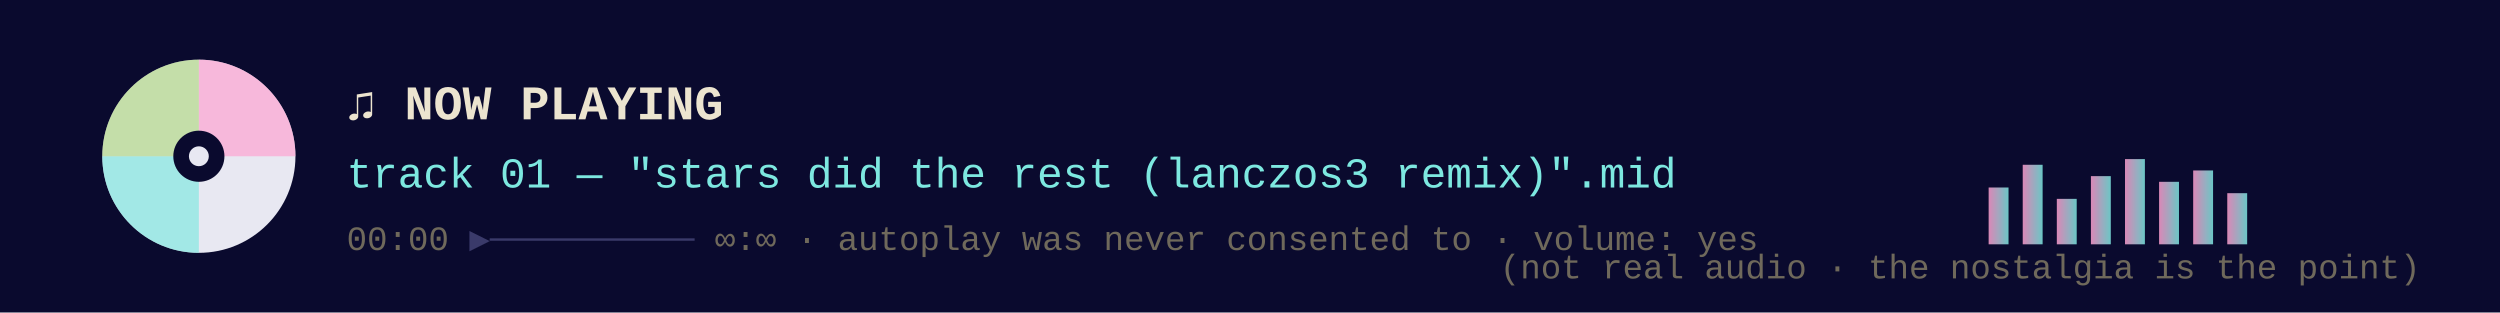
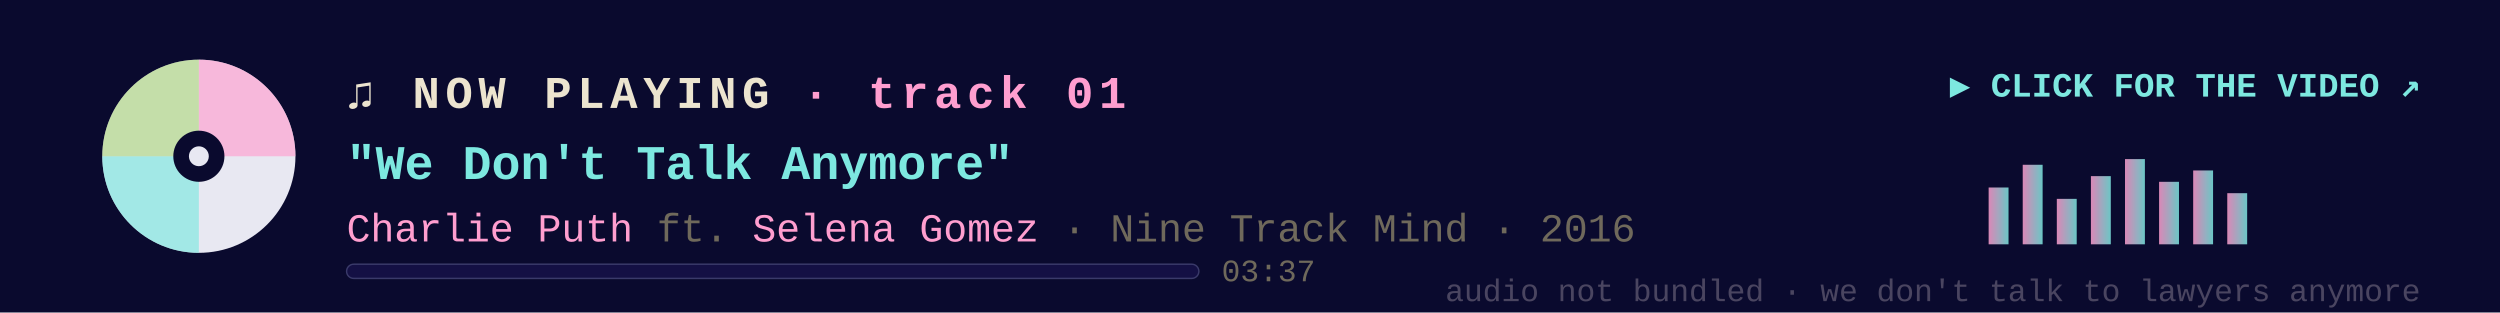
- <svg xmlns="http://www.w3.org/2000/svg" width="880" height="110" viewBox="0 0 880 110" role="img" aria-label="now playing widget with visualizer">
-   <defs>
-     <linearGradient id="ng" x1="0" y1="0" x2="1" y2="0">
-       <stop offset="0" stop-color="#ff9ecf" />
-       <stop offset="1" stop-color="#7de8e0" />
-     </linearGradient>
-   </defs>
-   <rect width="880" height="110" fill="#0a0a2e" />
-   <g>
-     <animateTransform attributeName="transform" type="rotate" from="0 70 55" to="360 70 55" dur="3.2s" repeatCount="indefinite" />
-     <circle cx="70" cy="55" r="34" fill="#e8e8f2" />
-     <path d="M70 21 A34 34 0 0 1 104 55 L70 55 Z" fill="#ff9ecf" opacity=".65" />
-     <path d="M70 89 A34 34 0 0 1 36 55 L70 55 Z" fill="#7de8e0" opacity=".65" />
-     <path d="M70 21 A34 34 0 0 0 36 55 L70 55 Z" fill="#9ad34f" opacity=".45" />
-     <circle cx="70" cy="55" r="9" fill="#0a0a2e" />
-     <circle cx="70" cy="55" r="3.5" fill="#e8e8f2" />
-   </g>
-   <text x="122" y="42" font-family="'Courier New',monospace" font-weight="bold" font-size="17" fill="#ece4cf">♫ NOW PLAYING</text>
-   <text x="122" y="66" font-family="'Courier New',monospace" font-size="15" fill="#7de8e0">track 01 — "stars did the rest (lanczos3 remix)".mid</text>
-   <text x="122" y="88" font-family="'Courier New',monospace" font-size="12" fill="#6f695b">00:00 <tspan fill="#3a3a6a">▶──────────</tspan> ∞:∞ · autoplay was never consented to · volume: yes</text>
-   <g fill="url(#ng)" opacity=".85">
-     <rect x="700" y="66" width="7" height="20">
-       <animate attributeName="height" values="20;36;14;28;20" dur=".9s" repeatCount="indefinite" />
-       <animate attributeName="y" values="66;50;72;58;66" dur=".9s" repeatCount="indefinite" />
+ <svg xmlns="http://www.w3.org/2000/svg" width="880" height="110" viewBox="0 0 880 110" role="img" aria-label="now playing: We Don't Talk Anymore by Charlie Puth ft. Selena Gomez">
+   <a href="https://www.youtube.com/watch?v=3AtDnEC4zak" target="_blank">
+     <defs>
+       <linearGradient id="ng" x1="0" y1="0" x2="1" y2="0">
+         <stop offset="0" stop-color="#ff9ecf" />
+         <stop offset="1" stop-color="#7de8e0" />
+       </linearGradient>
+     </defs>
+     <rect width="880" height="110" fill="#0a0a2e" />
+     <g>
+       <animateTransform attributeName="transform" type="rotate" from="0 70 55" to="360 70 55" dur="3.2s" repeatCount="indefinite" />
+       <circle cx="70" cy="55" r="34" fill="#e8e8f2" />
+       <path d="M70 21 A34 34 0 0 1 104 55 L70 55 Z" fill="#ff9ecf" opacity=".65" />
+       <path d="M70 89 A34 34 0 0 1 36 55 L70 55 Z" fill="#7de8e0" opacity=".65" />
+       <path d="M70 21 A34 34 0 0 0 36 55 L70 55 Z" fill="#9ad34f" opacity=".45" />
+       <circle cx="70" cy="55" r="9" fill="#0a0a2e" />
+       <circle cx="70" cy="55" r="3.5" fill="#e8e8f2" />
+     </g>
+     <text x="122" y="38" font-family="'Courier New',monospace" font-weight="bold" font-size="16" letter-spacing="2" fill="#ece4cf">♫ NOW PLAYING <tspan fill="#ff9ecf">· track 01</tspan>
+     </text>
+     <text x="122" y="63" font-family="'Courier New',monospace" font-weight="bold" font-size="17" fill="#7de8e0">"We Don't Talk Anymore"</text>
+     <text x="122" y="85" font-family="'Courier New',monospace" font-size="14" fill="#ff9ecf">Charlie Puth <tspan fill="#6f695b">ft.</tspan> Selena Gomez <tspan fill="#6f695b">· Nine Track Mind · 2016</tspan>
+     </text>
+     <rect x="122" y="93" width="300" height="5" rx="2.5" fill="#141044" stroke="#3a3a6a" stroke-width=".5" />
+     <rect x="122" y="93" width="0" height="5" rx="2.5" fill="url(#ng)">
+       <animate attributeName="width" values="0;300" dur="217s" repeatCount="indefinite" />
    </rect>
-     <rect x="712" y="58" width="7" height="28">
-       <animate attributeName="height" values="28;12;32;22;28" dur="1.1s" repeatCount="indefinite" />
-       <animate attributeName="y" values="58;74;54;64;58" dur="1.1s" repeatCount="indefinite" />
-     </rect>
-     <rect x="724" y="70" width="7" height="16">
-       <animate attributeName="height" values="16;34;20;38;16" dur=".8s" repeatCount="indefinite" />
-       <animate attributeName="y" values="70;52;66;48;70" dur=".8s" repeatCount="indefinite" />
-     </rect>
-     <rect x="736" y="62" width="7" height="24">
-       <animate attributeName="height" values="24;10;28;18;24" dur="1.3s" repeatCount="indefinite" />
-       <animate attributeName="y" values="62;76;58;68;62" dur="1.3s" repeatCount="indefinite" />
-     </rect>
-     <rect x="748" y="56" width="7" height="30">
-       <animate attributeName="height" values="30;18;36;24;30" dur="1.0s" repeatCount="indefinite" />
-       <animate attributeName="y" values="56;68;50;62;56" dur="1.0s" repeatCount="indefinite" />
-     </rect>
-     <rect x="760" y="64" width="7" height="22">
-       <animate attributeName="height" values="22;38;16;30;22" dur=".95s" repeatCount="indefinite" />
-       <animate attributeName="y" values="64;48;70;56;64" dur=".95s" repeatCount="indefinite" />
-     </rect>
-     <rect x="772" y="60" width="7" height="26">
-       <animate attributeName="height" values="26;14;30;20;26" dur="1.15s" repeatCount="indefinite" />
-       <animate attributeName="y" values="60;72;56;66;60" dur="1.15s" repeatCount="indefinite" />
-     </rect>
-     <rect x="784" y="68" width="7" height="18">
-       <animate attributeName="height" values="18;32;22;36;18" dur=".85s" repeatCount="indefinite" />
-       <animate attributeName="y" values="68;54;64;50;68" dur=".85s" repeatCount="indefinite" />
-     </rect>
-   </g>
-   <text x="852" y="98" text-anchor="end" font-family="'Courier New',monospace" font-size="12" fill="#6f695b">(not real audio · the nostalgia is the point)</text>
+     <text x="430" y="99" font-family="'Courier New',monospace" font-size="11" fill="#6f695b">03:37</text>
+     <g fill="url(#ng)" opacity=".85">
+       <rect x="700" y="66" width="7" height="20">
+         <animate attributeName="height" values="20;36;14;28;20" dur=".9s" repeatCount="indefinite" />
+         <animate attributeName="y" values="66;50;72;58;66" dur=".9s" repeatCount="indefinite" />
+       </rect>
+       <rect x="712" y="58" width="7" height="28">
+         <animate attributeName="height" values="28;12;32;22;28" dur="1.1s" repeatCount="indefinite" />
+         <animate attributeName="y" values="58;74;54;64;58" dur="1.1s" repeatCount="indefinite" />
+       </rect>
+       <rect x="724" y="70" width="7" height="16">
+         <animate attributeName="height" values="16;34;20;38;16" dur=".8s" repeatCount="indefinite" />
+         <animate attributeName="y" values="70;52;66;48;70" dur=".8s" repeatCount="indefinite" />
+       </rect>
+       <rect x="736" y="62" width="7" height="24">
+         <animate attributeName="height" values="24;10;28;18;24" dur="1.3s" repeatCount="indefinite" />
+         <animate attributeName="y" values="62;76;58;68;62" dur="1.3s" repeatCount="indefinite" />
+       </rect>
+       <rect x="748" y="56" width="7" height="30">
+         <animate attributeName="height" values="30;18;36;24;30" dur="1.0s" repeatCount="indefinite" />
+         <animate attributeName="y" values="56;68;50;62;56" dur="1.0s" repeatCount="indefinite" />
+       </rect>
+       <rect x="760" y="64" width="7" height="22">
+         <animate attributeName="height" values="22;38;16;30;22" dur=".95s" repeatCount="indefinite" />
+         <animate attributeName="y" values="64;48;70;56;64" dur=".95s" repeatCount="indefinite" />
+       </rect>
+       <rect x="772" y="60" width="7" height="26">
+         <animate attributeName="height" values="26;14;30;20;26" dur="1.15s" repeatCount="indefinite" />
+         <animate attributeName="y" values="60;72;56;66;60" dur="1.15s" repeatCount="indefinite" />
+       </rect>
+       <rect x="784" y="68" width="7" height="18">
+         <animate attributeName="height" values="18;32;22;36;18" dur=".85s" repeatCount="indefinite" />
+         <animate attributeName="y" values="68;54;64;50;68" dur=".85s" repeatCount="indefinite" />
+       </rect>
+     </g>
+     <text x="852" y="34" text-anchor="end" font-family="'Courier New',monospace" font-weight="bold" font-size="12" fill="#7de8e0">
+       <animate attributeName="opacity" values="1;.3;1" dur="1.6s" repeatCount="indefinite" />▶ CLICK FOR THE VIDEO ↗
+     </text>
+     <text x="852" y="106" text-anchor="end" font-family="'Courier New',monospace" font-size="11" fill="#4a4560">audio not bundled · we don't talk to lawyers anymore</text>
+   </a>
</svg>
